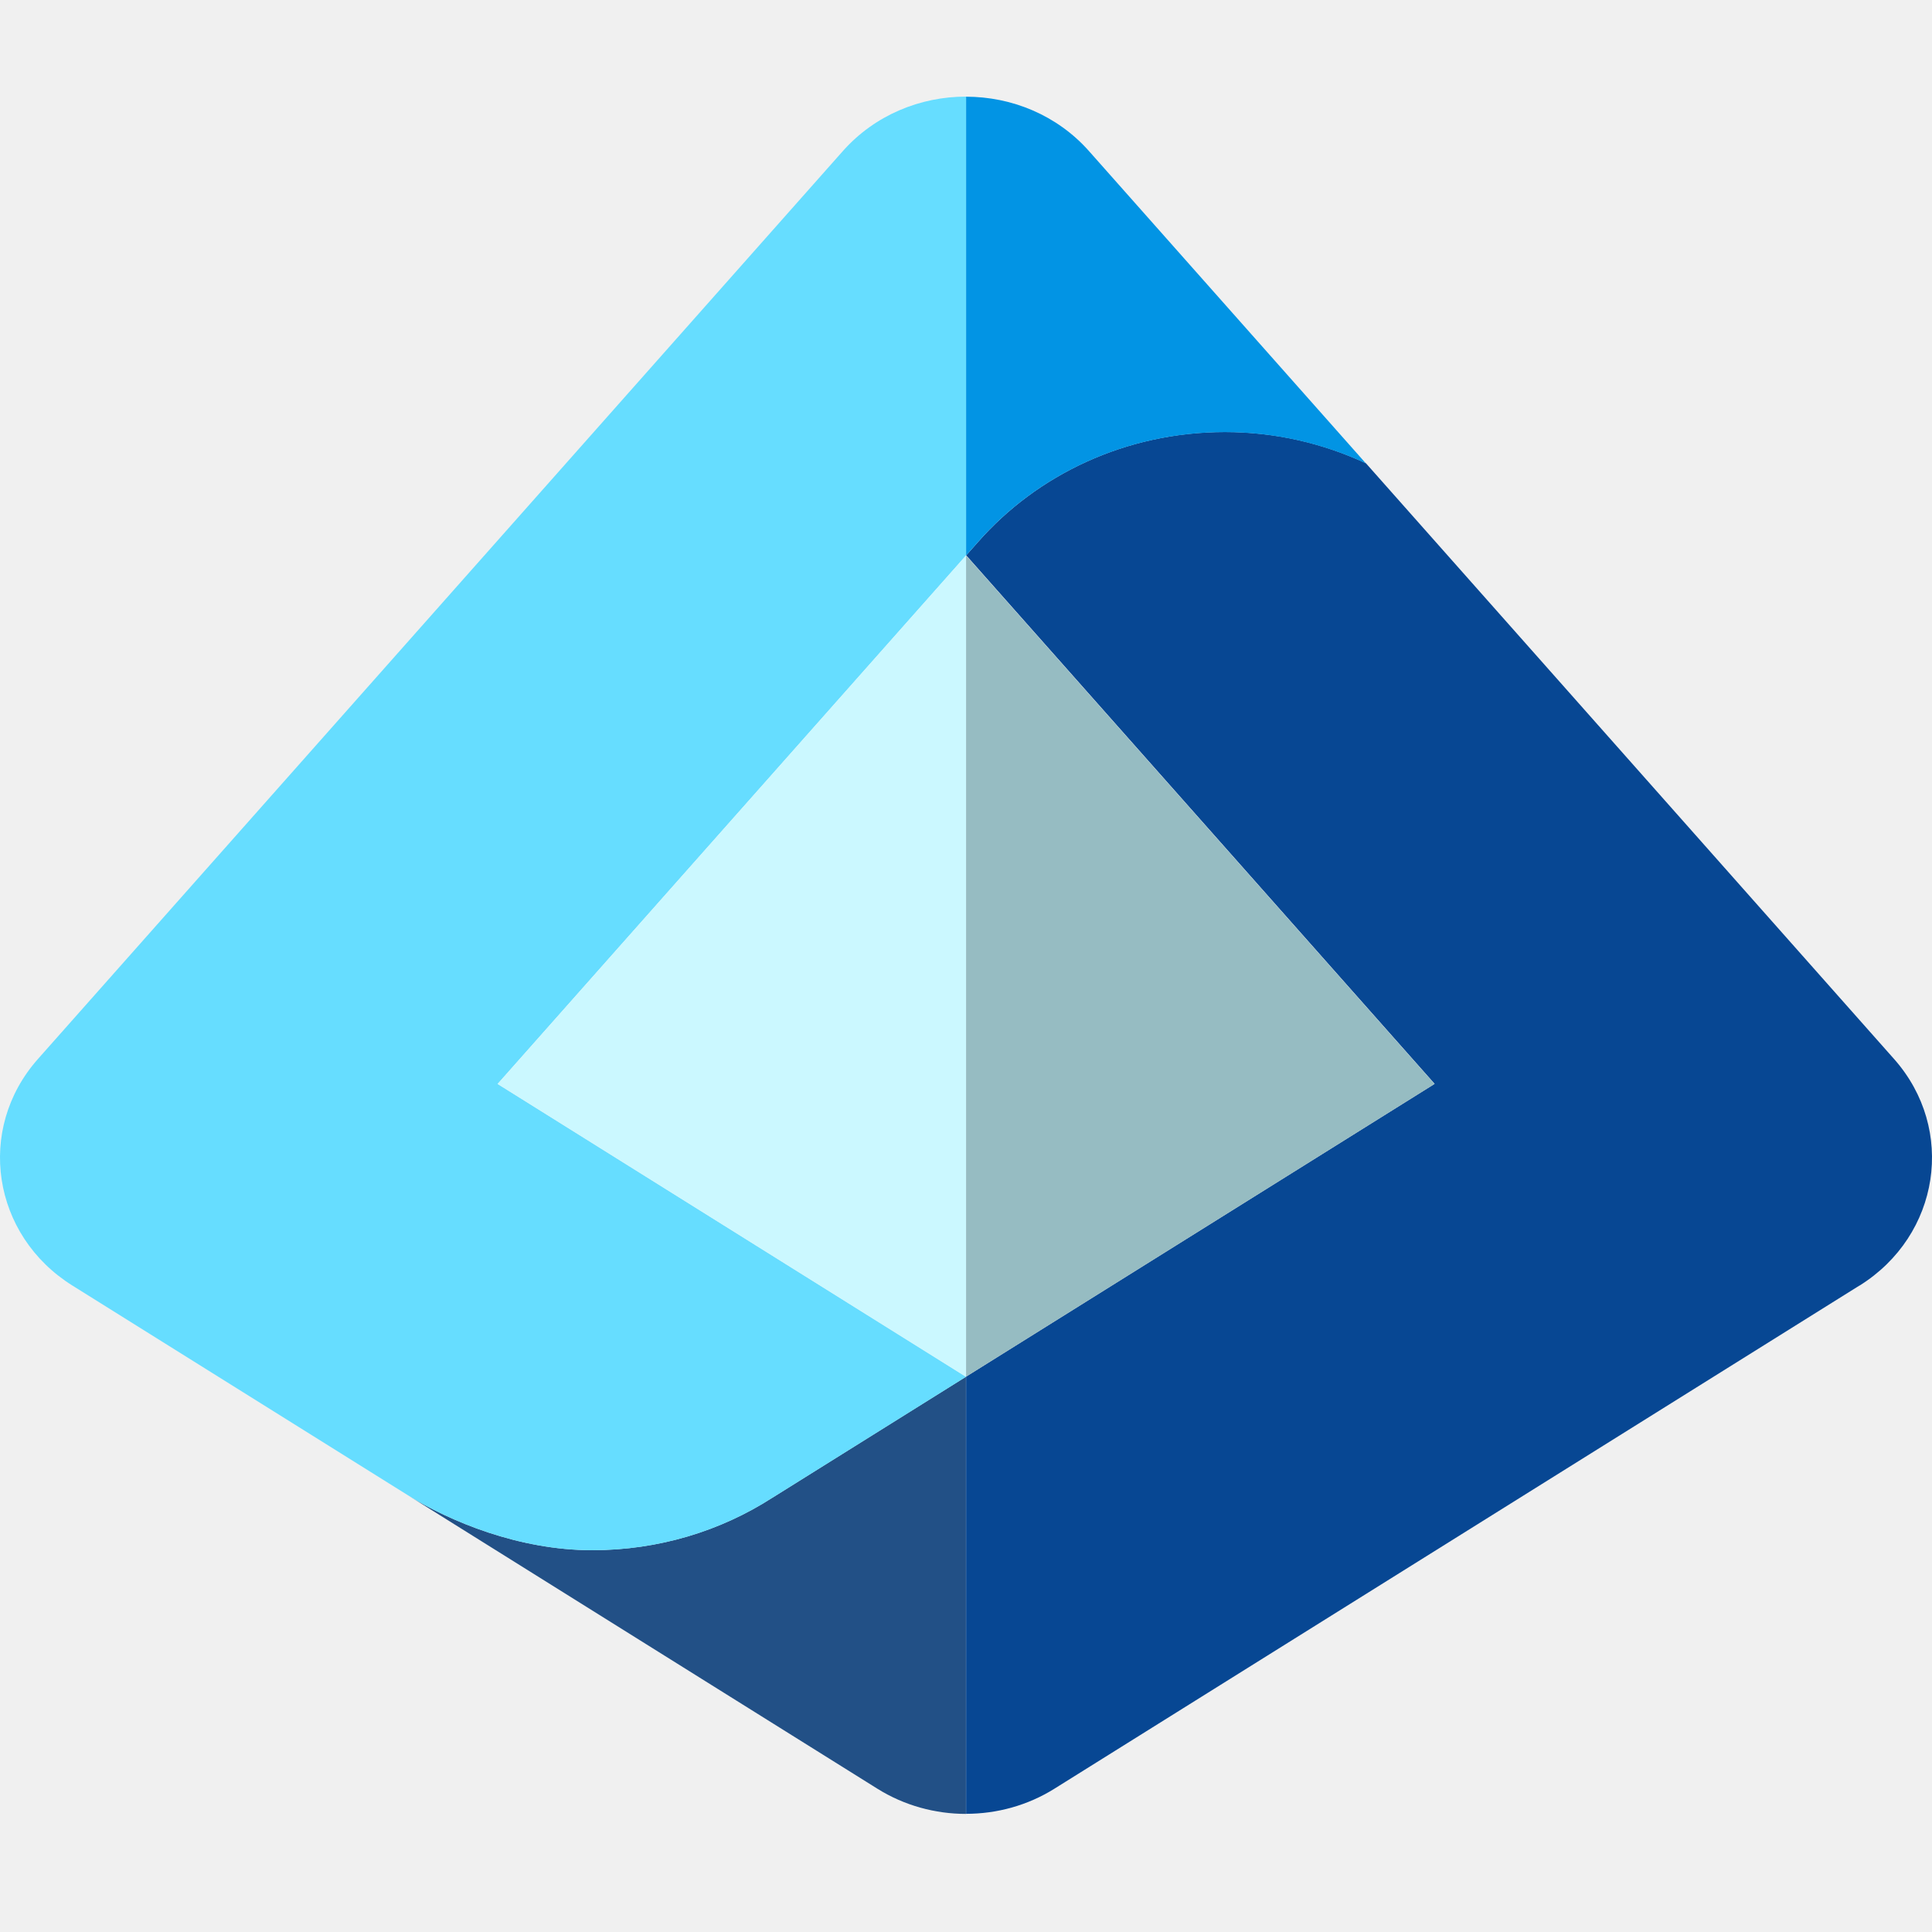
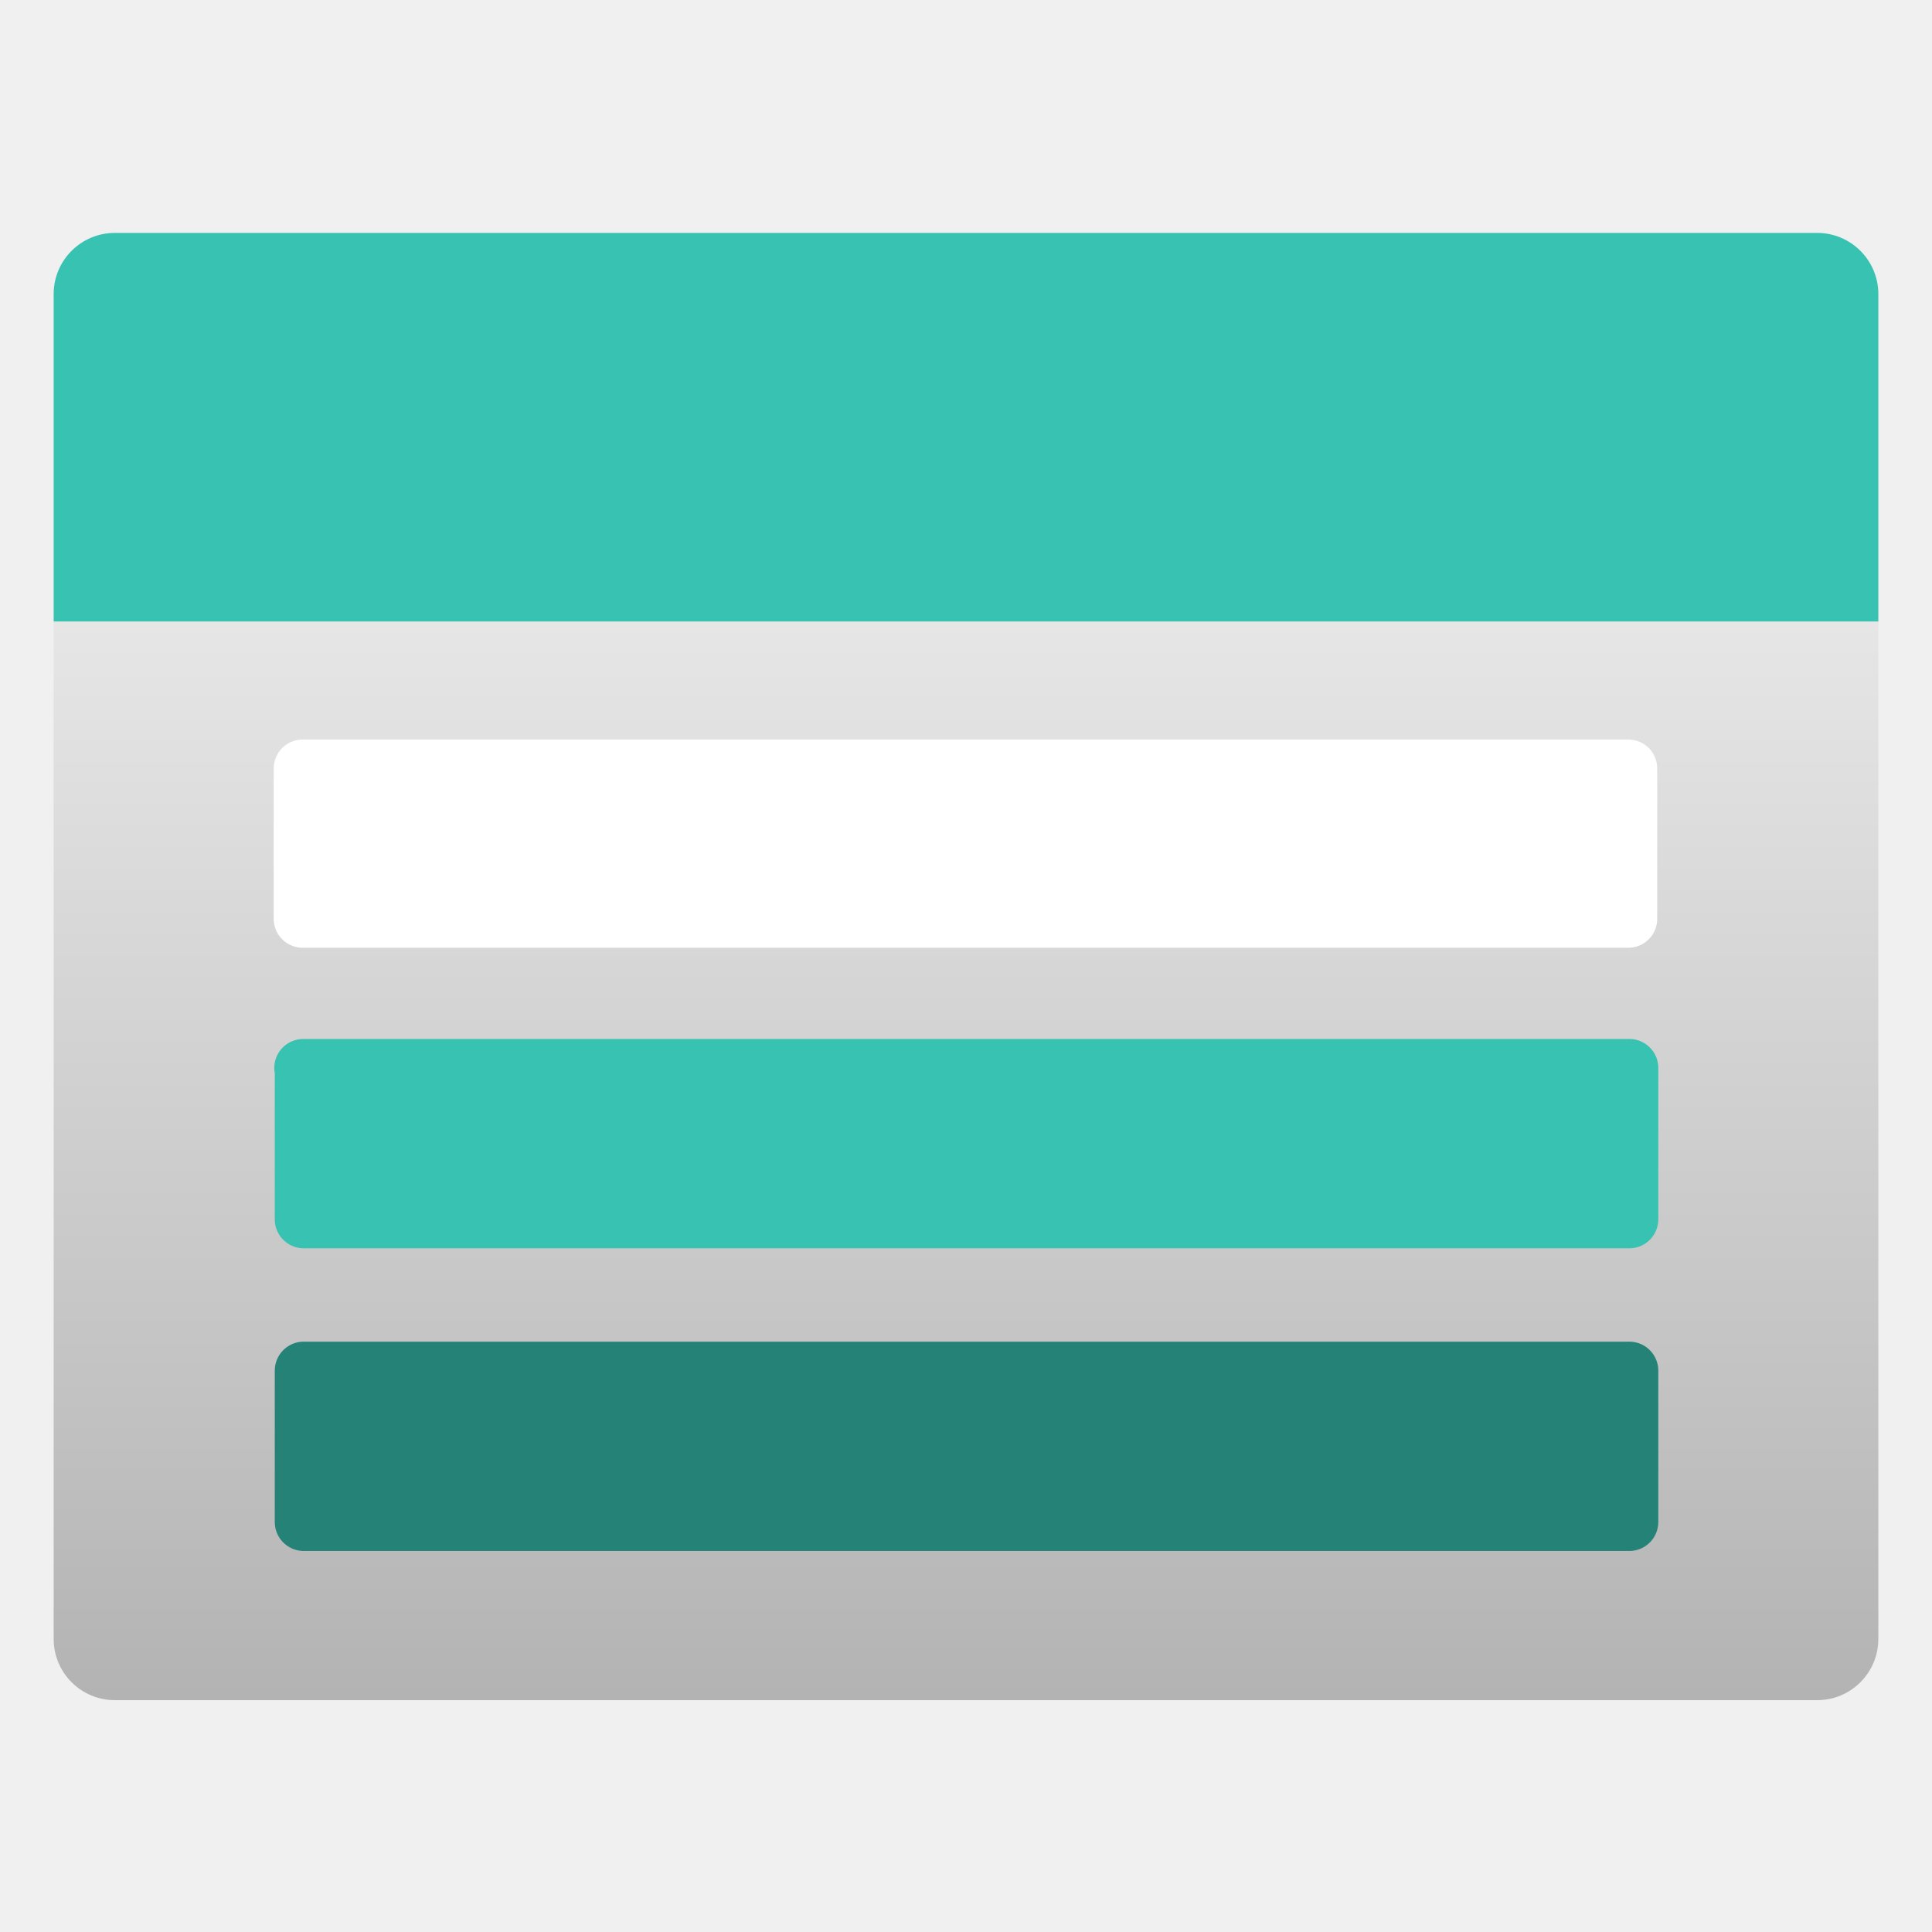
- <svg xmlns="http://www.w3.org/2000/svg" width="40" height="40" viewBox="0 0 40 40" fill="none">
-   <path d="M8.448 30.959C9.31 31.497 10.744 32.095 12.259 32.095C13.639 32.095 14.922 31.695 15.984 31.013C15.984 31.013 15.986 31.013 15.988 31.011L19.999 28.504V37.555C19.364 37.555 18.724 37.382 18.168 37.035L8.448 30.959Z" fill="#225086" />
-   <path d="M17.451 3.127L0.784 21.927C-0.502 23.38 -0.167 25.576 1.502 26.618C1.502 26.618 7.671 30.473 8.449 30.96C9.311 31.498 10.745 32.096 12.26 32.096C13.64 32.096 14.922 31.696 15.985 31.013C15.985 31.013 15.987 31.013 15.989 31.011L20 28.505L10.302 22.442L20.002 11.5V2C19.06 2 18.118 2.376 17.451 3.127Z" fill="#66DDFF" />
-   <path d="M10.303 22.442L10.418 22.513L20 28.505H20.003V11.502L20 11.5L10.303 22.442Z" fill="#CBF8FF" />
-   <path d="M38.498 26.618C40.167 25.576 40.502 23.38 39.216 21.927L28.28 9.591C27.398 9.18 26.409 8.944 25.362 8.944C23.307 8.944 21.469 9.831 20.247 11.224L20.005 11.498L29.703 22.44L20.002 28.502V37.553C20.64 37.553 21.276 37.38 21.831 37.033L38.498 26.616V26.618Z" fill="#074793" />
-   <path d="M20.002 2V11.5L20.244 11.227C21.467 9.833 23.304 8.947 25.36 8.947C26.409 8.947 27.396 9.184 28.278 9.593L22.547 3.129C21.882 2.378 20.94 2.002 20 2.002L20.002 2Z" fill="#0294E4" />
-   <path d="M29.7 22.442L20.002 11.502V28.502L29.7 22.442Z" fill="#96BCC2" />
+ <svg xmlns="http://www.w3.org/2000/svg" viewBox="0 0 18 18" width="200" height="200">
+   <defs>
+     <linearGradient id="a" x1="9" y1="15.83" x2="9" y2="5.79" gradientUnits="userSpaceOnUse">
+       <stop offset="0" stop-color="#b3b3b3" />
+       <stop offset=".26" stop-color="#c1c1c1" />
+       <stop offset="1" stop-color="#e6e6e6" />
+     </linearGradient>
+   </defs>
+   <path d="M.5 5.79h17v9.48a.57.57 0 01-.57.57H1.07a.57.57 0 01-.57-.57V5.79z" fill="url(#a)" />
+   <path d="M1.07 2.17h15.86a.57.57 0 01.57.57v3.05H.5V2.73a.57.57 0 01.57-.56z" fill="#37c2b1" />
+   <path d="M2.81 6.89h12.37a.27.27 0 01.26.27v1.4a.27.27 0 01-.26.27H2.81a.27.27 0 01-.26-.27v-1.4a.27.27 0 01.26-.27z" fill="#fff" />
+   <path d="M2.82 9.68h12.37a.27.27 0 01.26.27v1.41a.27.27 0 01-.26.27H2.82a.27.27 0 01-.26-.27V10a.27.27 0 01.26-.32z" fill="#37c2b1" />
+   <path d="M2.82 12.5h12.37a.27.27 0 01.26.27v1.41a.27.27 0 01-.26.27H2.82a.27.27 0 01-.26-.27v-1.41a.27.27 0 01.26-.27z" fill="#258277" />
</svg>
